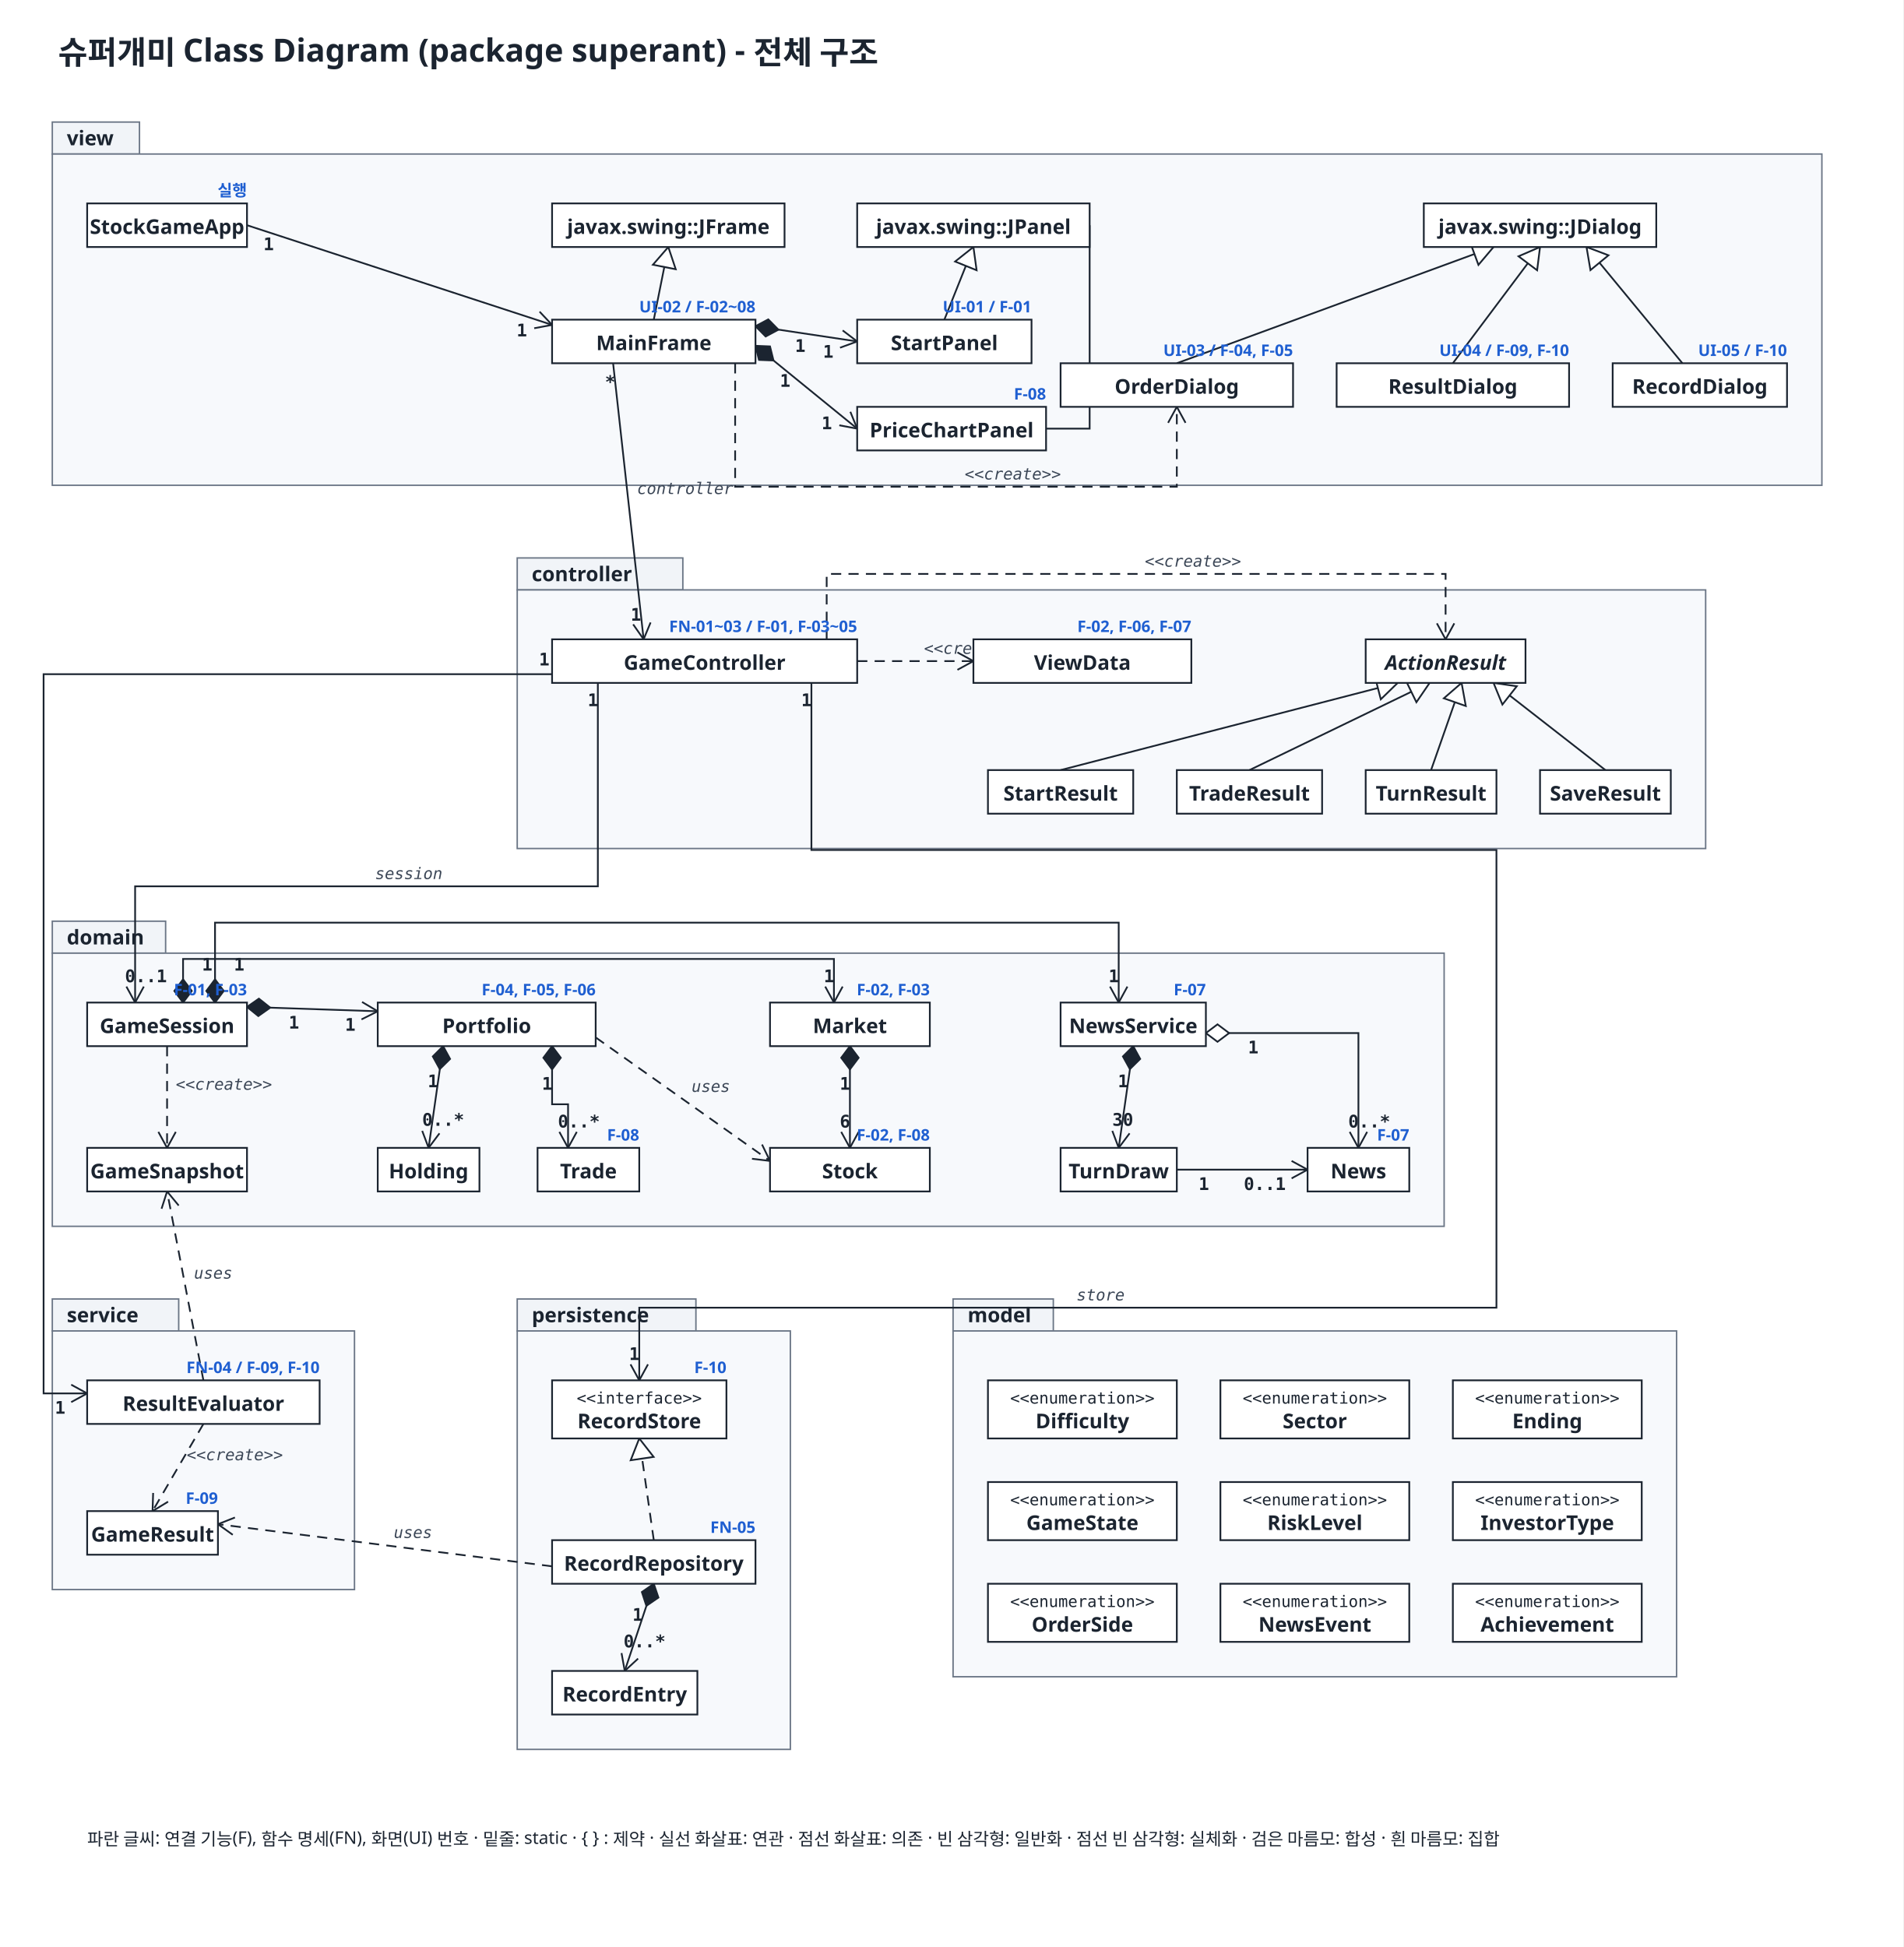
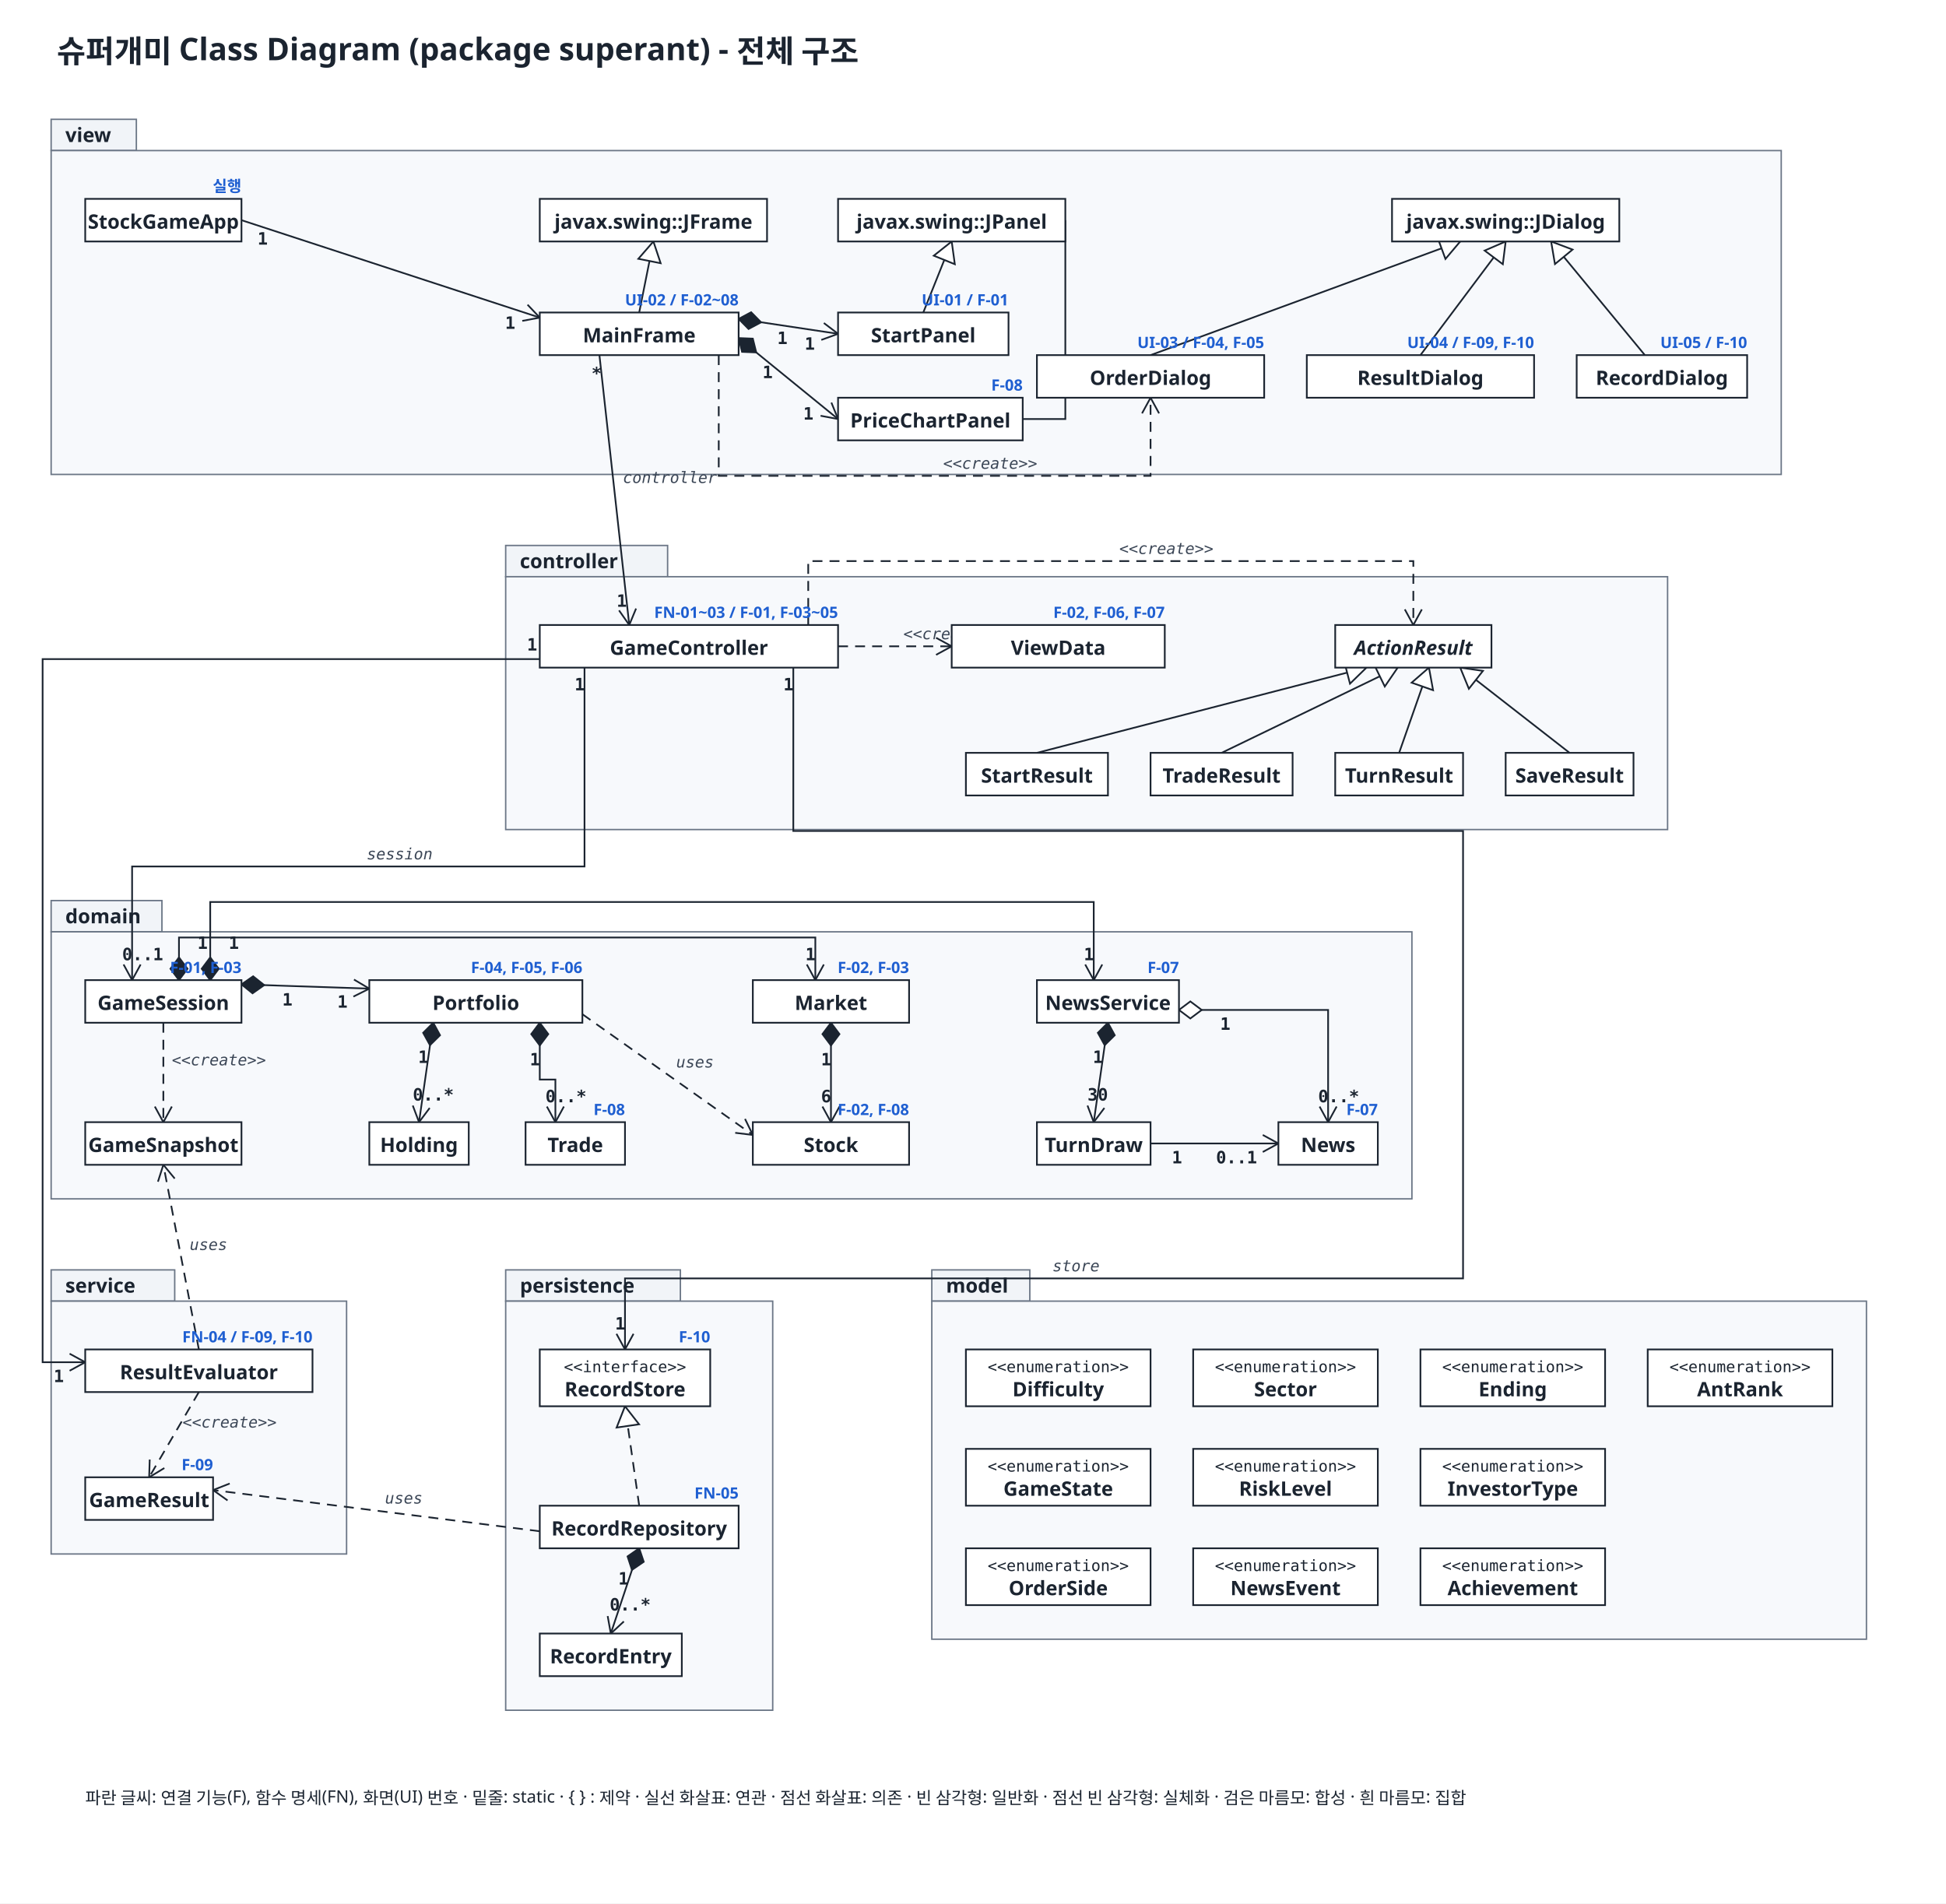
- <svg xmlns="http://www.w3.org/2000/svg" width="1310" height="1340" viewBox="0 0 1310 1340">
+ <svg xmlns="http://www.w3.org/2000/svg" width="1370" height="1340" viewBox="0 0 1370 1340">
  <style>text{font-family:Consolas,"Malgun Gothic",monospace;fill:#1B2430}.cname{font-family:"Segoe UI","Malgun Gothic",sans-serif;font-weight:700;font-size:14px;text-anchor:middle}.italic{font-style:italic}.stereo{font-size:11px;text-anchor:middle}.mem{font-size:12px}.mult{font-size:12px;font-weight:700}.lbl{font-size:11px;font-style:italic;fill:#3B4656}.tag{font-family:"Malgun Gothic",sans-serif;font-size:11px;font-weight:700;fill:#1F5FD1;text-anchor:end}.pkg{font-family:"Segoe UI",sans-serif;font-size:14px;font-weight:700}.title{font-family:"Segoe UI","Malgun Gothic",sans-serif;font-size:22px;font-weight:700}.legend{font-family:"Malgun Gothic",sans-serif;font-size:12px}</style>
-   <rect width="1310" height="1340" fill="#FFFFFF" />
+   <rect width="1370" height="1340" fill="#FFFFFF" />
  <text x="40" y="44" class="title">슈퍼개미 Class Diagram (package superant) - 전체 구조</text>
  <rect x="36" y="84" width="60" height="22" fill="#F1F4F8" stroke="#6B7686" stroke-width="1" />
  <text x="46" y="100" class="pkg">view</text>
  <rect x="36" y="106" width="1218" height="228" fill="#F7F9FC" stroke="#6B7686" stroke-width="1" />
  <rect x="356" y="384" width="114" height="22" fill="#F1F4F8" stroke="#6B7686" stroke-width="1" />
  <text x="366" y="400" class="pkg">controller</text>
  <rect x="356" y="406" width="818" height="178" fill="#F7F9FC" stroke="#6B7686" stroke-width="1" />
  <rect x="36" y="634" width="78" height="22" fill="#F1F4F8" stroke="#6B7686" stroke-width="1" />
  <text x="46" y="650" class="pkg">domain</text>
  <rect x="36" y="656" width="958" height="188" fill="#F7F9FC" stroke="#6B7686" stroke-width="1" />
  <rect x="36" y="894" width="87" height="22" fill="#F1F4F8" stroke="#6B7686" stroke-width="1" />
  <text x="46" y="910" class="pkg">service</text>
  <rect x="36" y="916" width="208" height="178" fill="#F7F9FC" stroke="#6B7686" stroke-width="1" />
  <rect x="356" y="894" width="123" height="22" fill="#F1F4F8" stroke="#6B7686" stroke-width="1" />
  <text x="366" y="910" class="pkg">persistence</text>
  <rect x="356" y="916" width="188" height="288" fill="#F7F9FC" stroke="#6B7686" stroke-width="1" />
  <rect x="656" y="894" width="69" height="22" fill="#F1F4F8" stroke="#6B7686" stroke-width="1" />
  <text x="666" y="910" class="pkg">model</text>
-   <rect x="656" y="916" width="498" height="238" fill="#F7F9FC" stroke="#6B7686" stroke-width="1" />
+   <rect x="656" y="916" width="658" height="238" fill="#F7F9FC" stroke="#6B7686" stroke-width="1" />
  <polyline points="450.0,220.0 460.0,170.0" fill="none" stroke="#1B2430" stroke-width="1.2" />
  <polygon points="460.0,170.0 465.1,185.3 449.4,182.2" fill="#FFFFFF" stroke="#1B2430" stroke-width="1.2" />
  <polyline points="650.0,220.0 670.0,170.0" fill="none" stroke="#1B2430" stroke-width="1.2" />
  <polygon points="670.0,170.0 672.2,186.0 657.4,180.0" fill="#FFFFFF" stroke="#1B2430" stroke-width="1.2" />
  <polyline points="810.0,250.0 1028.0,170.0" fill="none" stroke="#1B2430" stroke-width="1.2" />
  <polygon points="1028.0,170.0 1017.6,182.3 1012.1,167.3" fill="#FFFFFF" stroke="#1B2430" stroke-width="1.2" />
  <polyline points="1000.0,250.0 1060.0,170.0" fill="none" stroke="#1B2430" stroke-width="1.2" />
  <polygon points="1060.0,170.0 1058.0,186.0 1045.2,176.4" fill="#FFFFFF" stroke="#1B2430" stroke-width="1.2" />
  <polyline points="1158.0,250.0 1092.0,170.0" fill="none" stroke="#1B2430" stroke-width="1.2" />
  <polygon points="1092.0,170.0 1107.1,175.7 1094.7,185.9" fill="#FFFFFF" stroke="#1B2430" stroke-width="1.2" />
  <polyline points="730.0,530.0 962.0,470.0" fill="none" stroke="#1B2430" stroke-width="1.2" />
  <polygon points="962.0,470.0 950.4,481.3 946.4,465.8" fill="#FFFFFF" stroke="#1B2430" stroke-width="1.2" />
  <polyline points="860.0,530.0 984.0,470.0" fill="none" stroke="#1B2430" stroke-width="1.2" />
  <polygon points="984.0,470.0 974.9,483.3 967.9,468.9" fill="#FFFFFF" stroke="#1B2430" stroke-width="1.2" />
  <polyline points="985.0,530.0 1006.0,470.0" fill="none" stroke="#1B2430" stroke-width="1.2" />
  <polygon points="1006.0,470.0 1008.9,485.9 993.8,480.6" fill="#FFFFFF" stroke="#1B2430" stroke-width="1.2" />
  <polyline points="1105.0,530.0 1028.0,470.0" fill="none" stroke="#1B2430" stroke-width="1.2" />
  <polygon points="1028.0,470.0 1044.0,472.3 1034.1,484.9" fill="#FFFFFF" stroke="#1B2430" stroke-width="1.2" />
  <polyline points="720.0,295.0 750.0,295.0 750.0,155.0 750.0,155.0" fill="none" stroke="#1B2430" stroke-width="1.2" />
  <polygon points="750.0,155.0 750.0,155.0 750.0,155.0" fill="#FFFFFF" stroke="#1B2430" stroke-width="1.2" />
  <polyline points="450.0,1060.0 440.0,990.0" fill="none" stroke="#1B2430" stroke-width="1.2" stroke-dasharray="7 5" />
  <polygon points="440.0,990.0 449.9,1002.7 434.1,1005.0" fill="#FFFFFF" stroke="#1B2430" stroke-width="1.2" />
  <polyline points="520.0,224.5 590.0,235.0" fill="none" stroke="#1B2430" stroke-width="1.2" />
  <polygon points="520.0,224.5 527.0,231.6 535.8,226.9 528.8,219.8" fill="#1B2430" stroke="#1B2430" stroke-width="1.2" />
  <polyline points="578.2,239.3 590.0,235.0 580.0,227.4" fill="none" stroke="#1B2430" stroke-width="1.2" />
  <text x="547.2" y="242.2" class="mult">1</text>
  <text x="573.7" y="246.2" class="mult" text-anchor="end">1</text>
  <polyline points="520.0,238.0 590.0,295.0" fill="none" stroke="#1B2430" stroke-width="1.2" />
  <polygon points="520.0,238.0 522.4,247.7 532.4,248.1 530.0,238.4" fill="#1B2430" stroke="#1B2430" stroke-width="1.2" />
  <polyline points="577.7,292.7 590.0,295.0 585.3,283.4" fill="none" stroke="#1B2430" stroke-width="1.2" />
  <text x="536.8" y="266.2" class="mult">1</text>
  <text x="572.7" y="295.4" class="mult" text-anchor="end">1</text>
  <polyline points="170.0,693.0 260.0,696.0" fill="none" stroke="#1B2430" stroke-width="1.2" />
  <polygon points="170.0,693.0 177.8,699.3 186.0,693.5 178.2,687.3" fill="#1B2430" stroke="#1B2430" stroke-width="1.2" />
  <polyline points="248.8,701.6 260.0,696.0 249.2,689.6" fill="none" stroke="#1B2430" stroke-width="1.2" />
  <text x="198.7" y="707.9" class="mult">1</text>
  <text x="244.7" y="709.4" class="mult" text-anchor="end">1</text>
  <polyline points="126.0,690.0 126.0,660.0 574.0,660.0 574.0,690.0" fill="none" stroke="#1B2430" stroke-width="1.2" />
  <polygon points="126.0,690.0 132.0,682.0 126.0,674.0 120.0,682.0" fill="#1B2430" stroke="#1B2430" stroke-width="1.2" />
  <polyline points="568.0,679.0 574.0,690.0 580.0,679.0" fill="none" stroke="#1B2430" stroke-width="1.2" />
  <text x="139.0" y="668.0" class="mult">1</text>
  <text x="567.0" y="676.0" class="mult">1</text>
  <polyline points="148.0,690.0 148.0,635.0 770.0,635.0 770.0,690.0" fill="none" stroke="#1B2430" stroke-width="1.2" />
  <polygon points="148.0,690.0 154.0,682.0 148.0,674.0 142.0,682.0" fill="#1B2430" stroke="#1B2430" stroke-width="1.2" />
  <polyline points="764.0,679.0 770.0,690.0 776.0,679.0" fill="none" stroke="#1B2430" stroke-width="1.2" />
  <text x="161.0" y="668.0" class="mult">1</text>
  <text x="763.0" y="676.0" class="mult">1</text>
  <polyline points="305.0,720.0 295.0,790.0" fill="none" stroke="#1B2430" stroke-width="1.2" />
  <polygon points="305.0,720.0 297.9,727.1 302.7,735.8 309.8,728.8" fill="#1B2430" stroke="#1B2430" stroke-width="1.2" />
  <polyline points="290.6,778.3 295.0,790.0 302.5,780.0" fill="none" stroke="#1B2430" stroke-width="1.2" />
  <text x="294.4" y="748.3" class="mult">1</text>
  <text x="290.6" y="774.8" class="mult">0..*</text>
  <polyline points="380.0,720.0 380.0,760.0 391.0,760.0 391.0,790.0" fill="none" stroke="#1B2430" stroke-width="1.2" />
  <polygon points="380.0,720.0 374.0,728.0 380.0,736.0 386.0,728.0" fill="#1B2430" stroke="#1B2430" stroke-width="1.2" />
  <polyline points="385.0,779.0 391.0,790.0 397.0,779.0" fill="none" stroke="#1B2430" stroke-width="1.2" />
  <text x="373.0" y="750.0" class="mult">1</text>
  <text x="384.0" y="776.0" class="mult">0..*</text>
  <polyline points="585.0,720.0 585.0,790.0" fill="none" stroke="#1B2430" stroke-width="1.2" />
  <polygon points="585.0,720.0 579.0,728.0 585.0,736.0 591.0,728.0" fill="#1B2430" stroke="#1B2430" stroke-width="1.2" />
  <polyline points="579.0,779.0 585.0,790.0 591.0,779.0" fill="none" stroke="#1B2430" stroke-width="1.2" />
  <text x="578.0" y="750.0" class="mult">1</text>
  <text x="578.0" y="776.0" class="mult">6</text>
  <polyline points="780.0,720.0 770.0,790.0" fill="none" stroke="#1B2430" stroke-width="1.2" />
  <polygon points="780.0,720.0 772.9,727.1 777.7,735.8 784.8,728.8" fill="#1B2430" stroke="#1B2430" stroke-width="1.2" />
  <polyline points="765.6,778.3 770.0,790.0 777.5,780.0" fill="none" stroke="#1B2430" stroke-width="1.2" />
  <text x="769.4" y="748.3" class="mult">1</text>
  <text x="765.6" y="774.8" class="mult">30</text>
  <polyline points="450.0,1090.0 430.0,1150.0" fill="none" stroke="#1B2430" stroke-width="1.2" />
  <polygon points="450.0,1090.0 441.8,1095.7 444.9,1105.2 453.2,1099.5" fill="#1B2430" stroke="#1B2430" stroke-width="1.2" />
  <polyline points="427.8,1137.7 430.0,1150.0 439.2,1141.5" fill="none" stroke="#1B2430" stroke-width="1.2" />
  <text x="435.3" y="1115.5" class="mult">1</text>
  <text x="429.2" y="1133.8" class="mult">0..*</text>
  <polyline points="830.0,711.0 935.0,711.0 935.0,790.0" fill="none" stroke="#1B2430" stroke-width="1.2" />
  <polygon points="830.0,711.0 838.0,717.0 846.0,711.0 838.0,705.0" fill="#FFFFFF" stroke="#1B2430" stroke-width="1.2" />
  <polyline points="929.0,779.0 935.0,790.0 941.0,779.0" fill="none" stroke="#1B2430" stroke-width="1.2" />
  <text x="859.0" y="725.0" class="mult">1</text>
  <text x="928.0" y="776.0" class="mult">0..*</text>
  <polyline points="170.0,155.0 380.0,223.6" fill="none" stroke="#1B2430" stroke-width="1.2" />
  <polyline points="367.7,225.9 380.0,223.6 371.4,214.5" fill="none" stroke="#1B2430" stroke-width="1.2" />
  <text x="181.3" y="172.2" class="mult">1</text>
  <text x="362.8" y="231.5" class="mult" text-anchor="end">1</text>
  <polyline points="422.0,250.0 443.0,440.0" fill="none" stroke="#1B2430" stroke-width="1.2" />
  <polyline points="435.8,429.7 443.0,440.0 447.8,428.4" fill="none" stroke="#1B2430" stroke-width="1.2" />
  <text x="416.4" y="267.0" class="mult">*</text>
  <text x="434.1" y="427.2" class="mult">1</text>
  <text x="438.5" y="340.0" class="lbl">controller</text>
  <polyline points="411.5,470.0 411.5,610.0 93.0,610.0 93.0,690.0" fill="none" stroke="#1B2430" stroke-width="1.2" />
  <polyline points="87.0,679.0 93.0,690.0 99.0,679.0" fill="none" stroke="#1B2430" stroke-width="1.2" />
  <text x="404.5" y="486.0" class="mult">1</text>
  <text x="86.0" y="676.0" class="mult">0..1</text>
  <text x="258.2" y="605.0" class="lbl">session</text>
  <polyline points="380.0,464.0 30.0,464.0 30.0,959.0 60.0,959.0" fill="none" stroke="#1B2430" stroke-width="1.2" />
  <polyline points="49.0,965.0 60.0,959.0 49.0,953.0" fill="none" stroke="#1B2430" stroke-width="1.2" />
  <text x="371.0" y="458.0" class="mult">1</text>
  <text x="45.0" y="973.0" class="mult" text-anchor="end">1</text>
  <polyline points="558.5,470.0 558.5,585.0 1030.0,585.0 1030.0,900.0 440.0,900.0 440.0,950.0" fill="none" stroke="#1B2430" stroke-width="1.2" />
  <polyline points="434.0,939.0 440.0,950.0 446.0,939.0" fill="none" stroke="#1B2430" stroke-width="1.2" />
  <text x="551.5" y="486.0" class="mult">1</text>
  <text x="433.0" y="936.0" class="mult">1</text>
  <text x="741.0" y="895.0" class="lbl">store</text>
  <polyline points="810.0,805.0 900.0,805.0" fill="none" stroke="#1B2430" stroke-width="1.2" />
  <polyline points="889.0,811.0 900.0,805.0 889.0,799.0" fill="none" stroke="#1B2430" stroke-width="1.2" />
  <text x="825.0" y="819.0" class="mult">1</text>
  <text x="885.0" y="819.0" class="mult" text-anchor="end">0..1</text>
  <polyline points="506.0,250.0 506.0,335.0 810.0,335.0 810.0,280.0" fill="none" stroke="#1B2430" stroke-width="1.2" stroke-dasharray="7 5" />
  <polyline points="816.0,291.0 810.0,280.0 804.0,291.0" fill="none" stroke="#1B2430" stroke-width="1.2" />
  <text x="664.0" y="330.0" class="lbl">&lt;&lt;create&gt;&gt;</text>
  <polyline points="590.0,455.0 670.0,455.0" fill="none" stroke="#1B2430" stroke-width="1.2" stroke-dasharray="7 5" />
  <polyline points="659.0,461.0 670.0,455.0 659.0,449.0" fill="none" stroke="#1B2430" stroke-width="1.2" />
  <text x="636.0" y="450.0" class="lbl">&lt;&lt;create&gt;&gt;</text>
  <polyline points="115.0,720.0 115.0,790.0" fill="none" stroke="#1B2430" stroke-width="1.2" stroke-dasharray="7 5" />
  <polyline points="109.0,779.0 115.0,790.0 121.0,779.0" fill="none" stroke="#1B2430" stroke-width="1.2" />
  <text x="121.0" y="750.0" class="lbl">&lt;&lt;create&gt;&gt;</text>
  <polyline points="140.0,980.0 105.0,1040.0" fill="none" stroke="#1B2430" stroke-width="1.2" stroke-dasharray="7 5" />
  <polyline points="105.4,1027.5 105.0,1040.0 115.7,1033.5" fill="none" stroke="#1B2430" stroke-width="1.2" />
  <text x="128.5" y="1005.0" class="lbl">&lt;&lt;create&gt;&gt;</text>
  <polyline points="140.0,950.0 115.0,820.0" fill="none" stroke="#1B2430" stroke-width="1.2" stroke-dasharray="7 5" />
  <polyline points="123.0,829.7 115.0,820.0 111.2,831.9" fill="none" stroke="#1B2430" stroke-width="1.2" />
  <text x="133.5" y="880.0" class="lbl">uses</text>
  <polyline points="410.0,714.0 530.0,799.0" fill="none" stroke="#1B2430" stroke-width="1.2" stroke-dasharray="7 5" />
  <polyline points="517.6,797.5 530.0,799.0 524.5,787.7" fill="none" stroke="#1B2430" stroke-width="1.2" />
  <text x="476.0" y="751.5" class="lbl">uses</text>
  <polyline points="380.0,1078.0 150.0,1049.0" fill="none" stroke="#1B2430" stroke-width="1.2" stroke-dasharray="7 5" />
  <polyline points="161.7,1044.4 150.0,1049.0 160.2,1056.3" fill="none" stroke="#1B2430" stroke-width="1.2" />
  <text x="271.0" y="1058.5" class="lbl">uses</text>
  <polyline points="569.0,440.0 569.0,395.0 995.0,395.0 995.0,440.0" fill="none" stroke="#1B2430" stroke-width="1.2" stroke-dasharray="7 5" />
  <polyline points="989.0,429.0 995.0,440.0 1001.0,429.0" fill="none" stroke="#1B2430" stroke-width="1.2" />
  <text x="788.0" y="390.0" class="lbl">&lt;&lt;create&gt;&gt;</text>
  <rect x="60" y="140" width="110" height="30" fill="#FFFFFF" stroke="#1B2430" stroke-width="1.2" />
  <text x="115.0" y="161" class="cname">StockGameApp</text>
  <text x="170" y="135" class="tag">실행</text>
  <rect x="380" y="140" width="160" height="30" fill="#FFFFFF" stroke="#1B2430" stroke-width="1.2" />
  <text x="460.0" y="161" class="cname">javax.swing::JFrame</text>
  <rect x="590" y="140" width="160" height="30" fill="#FFFFFF" stroke="#1B2430" stroke-width="1.2" />
  <text x="670.0" y="161" class="cname">javax.swing::JPanel</text>
  <rect x="980" y="140" width="160" height="30" fill="#FFFFFF" stroke="#1B2430" stroke-width="1.2" />
  <text x="1060.0" y="161" class="cname">javax.swing::JDialog</text>
  <rect x="380" y="220" width="140" height="30" fill="#FFFFFF" stroke="#1B2430" stroke-width="1.2" />
  <text x="450.0" y="241" class="cname">MainFrame</text>
  <text x="520" y="215" class="tag">UI-02 / F-02~08</text>
  <rect x="590" y="220" width="120" height="30" fill="#FFFFFF" stroke="#1B2430" stroke-width="1.2" />
  <text x="650.0" y="241" class="cname">StartPanel</text>
  <text x="710" y="215" class="tag">UI-01 / F-01</text>
  <rect x="590" y="280" width="130" height="30" fill="#FFFFFF" stroke="#1B2430" stroke-width="1.2" />
  <text x="655.0" y="301" class="cname">PriceChartPanel</text>
  <text x="720" y="275" class="tag">F-08</text>
  <rect x="730" y="250" width="160" height="30" fill="#FFFFFF" stroke="#1B2430" stroke-width="1.2" />
  <text x="810.0" y="271" class="cname">OrderDialog</text>
  <text x="890" y="245" class="tag">UI-03 / F-04, F-05</text>
  <rect x="920" y="250" width="160" height="30" fill="#FFFFFF" stroke="#1B2430" stroke-width="1.2" />
  <text x="1000.0" y="271" class="cname">ResultDialog</text>
  <text x="1080" y="245" class="tag">UI-04 / F-09, F-10</text>
  <rect x="1110" y="250" width="120" height="30" fill="#FFFFFF" stroke="#1B2430" stroke-width="1.2" />
  <text x="1170.0" y="271" class="cname">RecordDialog</text>
  <text x="1230" y="245" class="tag">UI-05 / F-10</text>
  <rect x="380" y="440" width="210" height="30" fill="#FFFFFF" stroke="#1B2430" stroke-width="1.2" />
  <text x="485.0" y="461" class="cname">GameController</text>
  <text x="590" y="435" class="tag">FN-01~03 / F-01, F-03~05</text>
  <rect x="670" y="440" width="150" height="30" fill="#FFFFFF" stroke="#1B2430" stroke-width="1.2" />
  <text x="745.0" y="461" class="cname">ViewData</text>
  <text x="820" y="435" class="tag">F-02, F-06, F-07</text>
  <rect x="940" y="440" width="110" height="30" fill="#FFFFFF" stroke="#1B2430" stroke-width="1.2" />
  <text x="995.0" y="461" class="cname italic">ActionResult</text>
  <rect x="680" y="530" width="100" height="30" fill="#FFFFFF" stroke="#1B2430" stroke-width="1.2" />
  <text x="730.0" y="551" class="cname">StartResult</text>
  <rect x="810" y="530" width="100" height="30" fill="#FFFFFF" stroke="#1B2430" stroke-width="1.2" />
  <text x="860.0" y="551" class="cname">TradeResult</text>
  <rect x="940" y="530" width="90" height="30" fill="#FFFFFF" stroke="#1B2430" stroke-width="1.2" />
  <text x="985.0" y="551" class="cname">TurnResult</text>
  <rect x="1060" y="530" width="90" height="30" fill="#FFFFFF" stroke="#1B2430" stroke-width="1.2" />
  <text x="1105.0" y="551" class="cname">SaveResult</text>
  <rect x="60" y="690" width="110" height="30" fill="#FFFFFF" stroke="#1B2430" stroke-width="1.2" />
  <text x="115.0" y="711" class="cname">GameSession</text>
  <text x="170" y="685" class="tag">F-01, F-03</text>
  <rect x="260" y="690" width="150" height="30" fill="#FFFFFF" stroke="#1B2430" stroke-width="1.2" />
  <text x="335.0" y="711" class="cname">Portfolio</text>
  <text x="410" y="685" class="tag">F-04, F-05, F-06</text>
  <rect x="260" y="790" width="70" height="30" fill="#FFFFFF" stroke="#1B2430" stroke-width="1.2" />
  <text x="295.0" y="811" class="cname">Holding</text>
  <rect x="370" y="790" width="70" height="30" fill="#FFFFFF" stroke="#1B2430" stroke-width="1.2" />
  <text x="405.0" y="811" class="cname">Trade</text>
  <text x="440" y="785" class="tag">F-08</text>
  <rect x="530" y="690" width="110" height="30" fill="#FFFFFF" stroke="#1B2430" stroke-width="1.2" />
  <text x="585.0" y="711" class="cname">Market</text>
  <text x="640" y="685" class="tag">F-02, F-03</text>
  <rect x="530" y="790" width="110" height="30" fill="#FFFFFF" stroke="#1B2430" stroke-width="1.2" />
  <text x="585.0" y="811" class="cname">Stock</text>
  <text x="640" y="785" class="tag">F-02, F-08</text>
  <rect x="730" y="690" width="100" height="30" fill="#FFFFFF" stroke="#1B2430" stroke-width="1.2" />
  <text x="780.0" y="711" class="cname">NewsService</text>
  <text x="830" y="685" class="tag">F-07</text>
  <rect x="730" y="790" width="80" height="30" fill="#FFFFFF" stroke="#1B2430" stroke-width="1.2" />
  <text x="770.0" y="811" class="cname">TurnDraw</text>
  <rect x="900" y="790" width="70" height="30" fill="#FFFFFF" stroke="#1B2430" stroke-width="1.2" />
  <text x="935.0" y="811" class="cname">News</text>
  <text x="970" y="785" class="tag">F-07</text>
  <rect x="60" y="790" width="110" height="30" fill="#FFFFFF" stroke="#1B2430" stroke-width="1.2" />
  <text x="115.0" y="811" class="cname">GameSnapshot</text>
  <rect x="60" y="950" width="160" height="30" fill="#FFFFFF" stroke="#1B2430" stroke-width="1.2" />
  <text x="140.0" y="971" class="cname">ResultEvaluator</text>
  <text x="220" y="945" class="tag">FN-04 / F-09, F-10</text>
  <rect x="60" y="1040" width="90" height="30" fill="#FFFFFF" stroke="#1B2430" stroke-width="1.2" />
  <text x="105.0" y="1061" class="cname">GameResult</text>
  <text x="150" y="1035" class="tag">F-09</text>
  <rect x="380" y="950" width="120" height="40" fill="#FFFFFF" stroke="#1B2430" stroke-width="1.2" />
  <text x="440.0" y="966" class="stereo">&lt;&lt;interface&gt;&gt;</text>
  <text x="440.0" y="983" class="cname">RecordStore</text>
  <text x="500" y="945" class="tag">F-10</text>
  <rect x="380" y="1060" width="140" height="30" fill="#FFFFFF" stroke="#1B2430" stroke-width="1.2" />
  <text x="450.0" y="1081" class="cname">RecordRepository</text>
  <text x="520" y="1055" class="tag">FN-05</text>
  <rect x="380" y="1150" width="100" height="30" fill="#FFFFFF" stroke="#1B2430" stroke-width="1.2" />
  <text x="430.0" y="1171" class="cname">RecordEntry</text>
  <rect x="680" y="950" width="130" height="40" fill="#FFFFFF" stroke="#1B2430" stroke-width="1.2" />
  <text x="745.0" y="966" class="stereo">&lt;&lt;enumeration&gt;&gt;</text>
  <text x="745.0" y="983" class="cname">Difficulty</text>
  <rect x="680" y="1020" width="130" height="40" fill="#FFFFFF" stroke="#1B2430" stroke-width="1.2" />
  <text x="745.0" y="1036" class="stereo">&lt;&lt;enumeration&gt;&gt;</text>
  <text x="745.0" y="1053" class="cname">GameState</text>
  <rect x="680" y="1090" width="130" height="40" fill="#FFFFFF" stroke="#1B2430" stroke-width="1.2" />
  <text x="745.0" y="1106" class="stereo">&lt;&lt;enumeration&gt;&gt;</text>
  <text x="745.0" y="1123" class="cname">OrderSide</text>
  <rect x="840" y="950" width="130" height="40" fill="#FFFFFF" stroke="#1B2430" stroke-width="1.2" />
  <text x="905.0" y="966" class="stereo">&lt;&lt;enumeration&gt;&gt;</text>
  <text x="905.0" y="983" class="cname">Sector</text>
  <rect x="840" y="1020" width="130" height="40" fill="#FFFFFF" stroke="#1B2430" stroke-width="1.2" />
  <text x="905.0" y="1036" class="stereo">&lt;&lt;enumeration&gt;&gt;</text>
  <text x="905.0" y="1053" class="cname">RiskLevel</text>
  <rect x="840" y="1090" width="130" height="40" fill="#FFFFFF" stroke="#1B2430" stroke-width="1.2" />
  <text x="905.0" y="1106" class="stereo">&lt;&lt;enumeration&gt;&gt;</text>
  <text x="905.0" y="1123" class="cname">NewsEvent</text>
  <rect x="1000" y="950" width="130" height="40" fill="#FFFFFF" stroke="#1B2430" stroke-width="1.2" />
  <text x="1065.0" y="966" class="stereo">&lt;&lt;enumeration&gt;&gt;</text>
  <text x="1065.0" y="983" class="cname">Ending</text>
  <rect x="1000" y="1020" width="130" height="40" fill="#FFFFFF" stroke="#1B2430" stroke-width="1.2" />
  <text x="1065.0" y="1036" class="stereo">&lt;&lt;enumeration&gt;&gt;</text>
  <text x="1065.0" y="1053" class="cname">InvestorType</text>
  <rect x="1000" y="1090" width="130" height="40" fill="#FFFFFF" stroke="#1B2430" stroke-width="1.2" />
  <text x="1065.0" y="1106" class="stereo">&lt;&lt;enumeration&gt;&gt;</text>
  <text x="1065.0" y="1123" class="cname">Achievement</text>
+   <rect x="1160" y="950" width="130" height="40" fill="#FFFFFF" stroke="#1B2430" stroke-width="1.2" />
+   <text x="1225.0" y="966" class="stereo">&lt;&lt;enumeration&gt;&gt;</text>
+   <text x="1225.0" y="983" class="cname">AntRank</text>
  <text x="60" y="1270" class="legend">파란 글씨: 연결 기능(F), 함수 명세(FN), 화면(UI) 번호 · 밑줄: static · { } : 제약 · 실선 화살표: 연관 · 점선 화살표: 의존 · 빈 삼각형: 일반화 · 점선 빈 삼각형: 실체화 · 검은 마름모: 합성 · 흰 마름모: 집합</text>
</svg>
